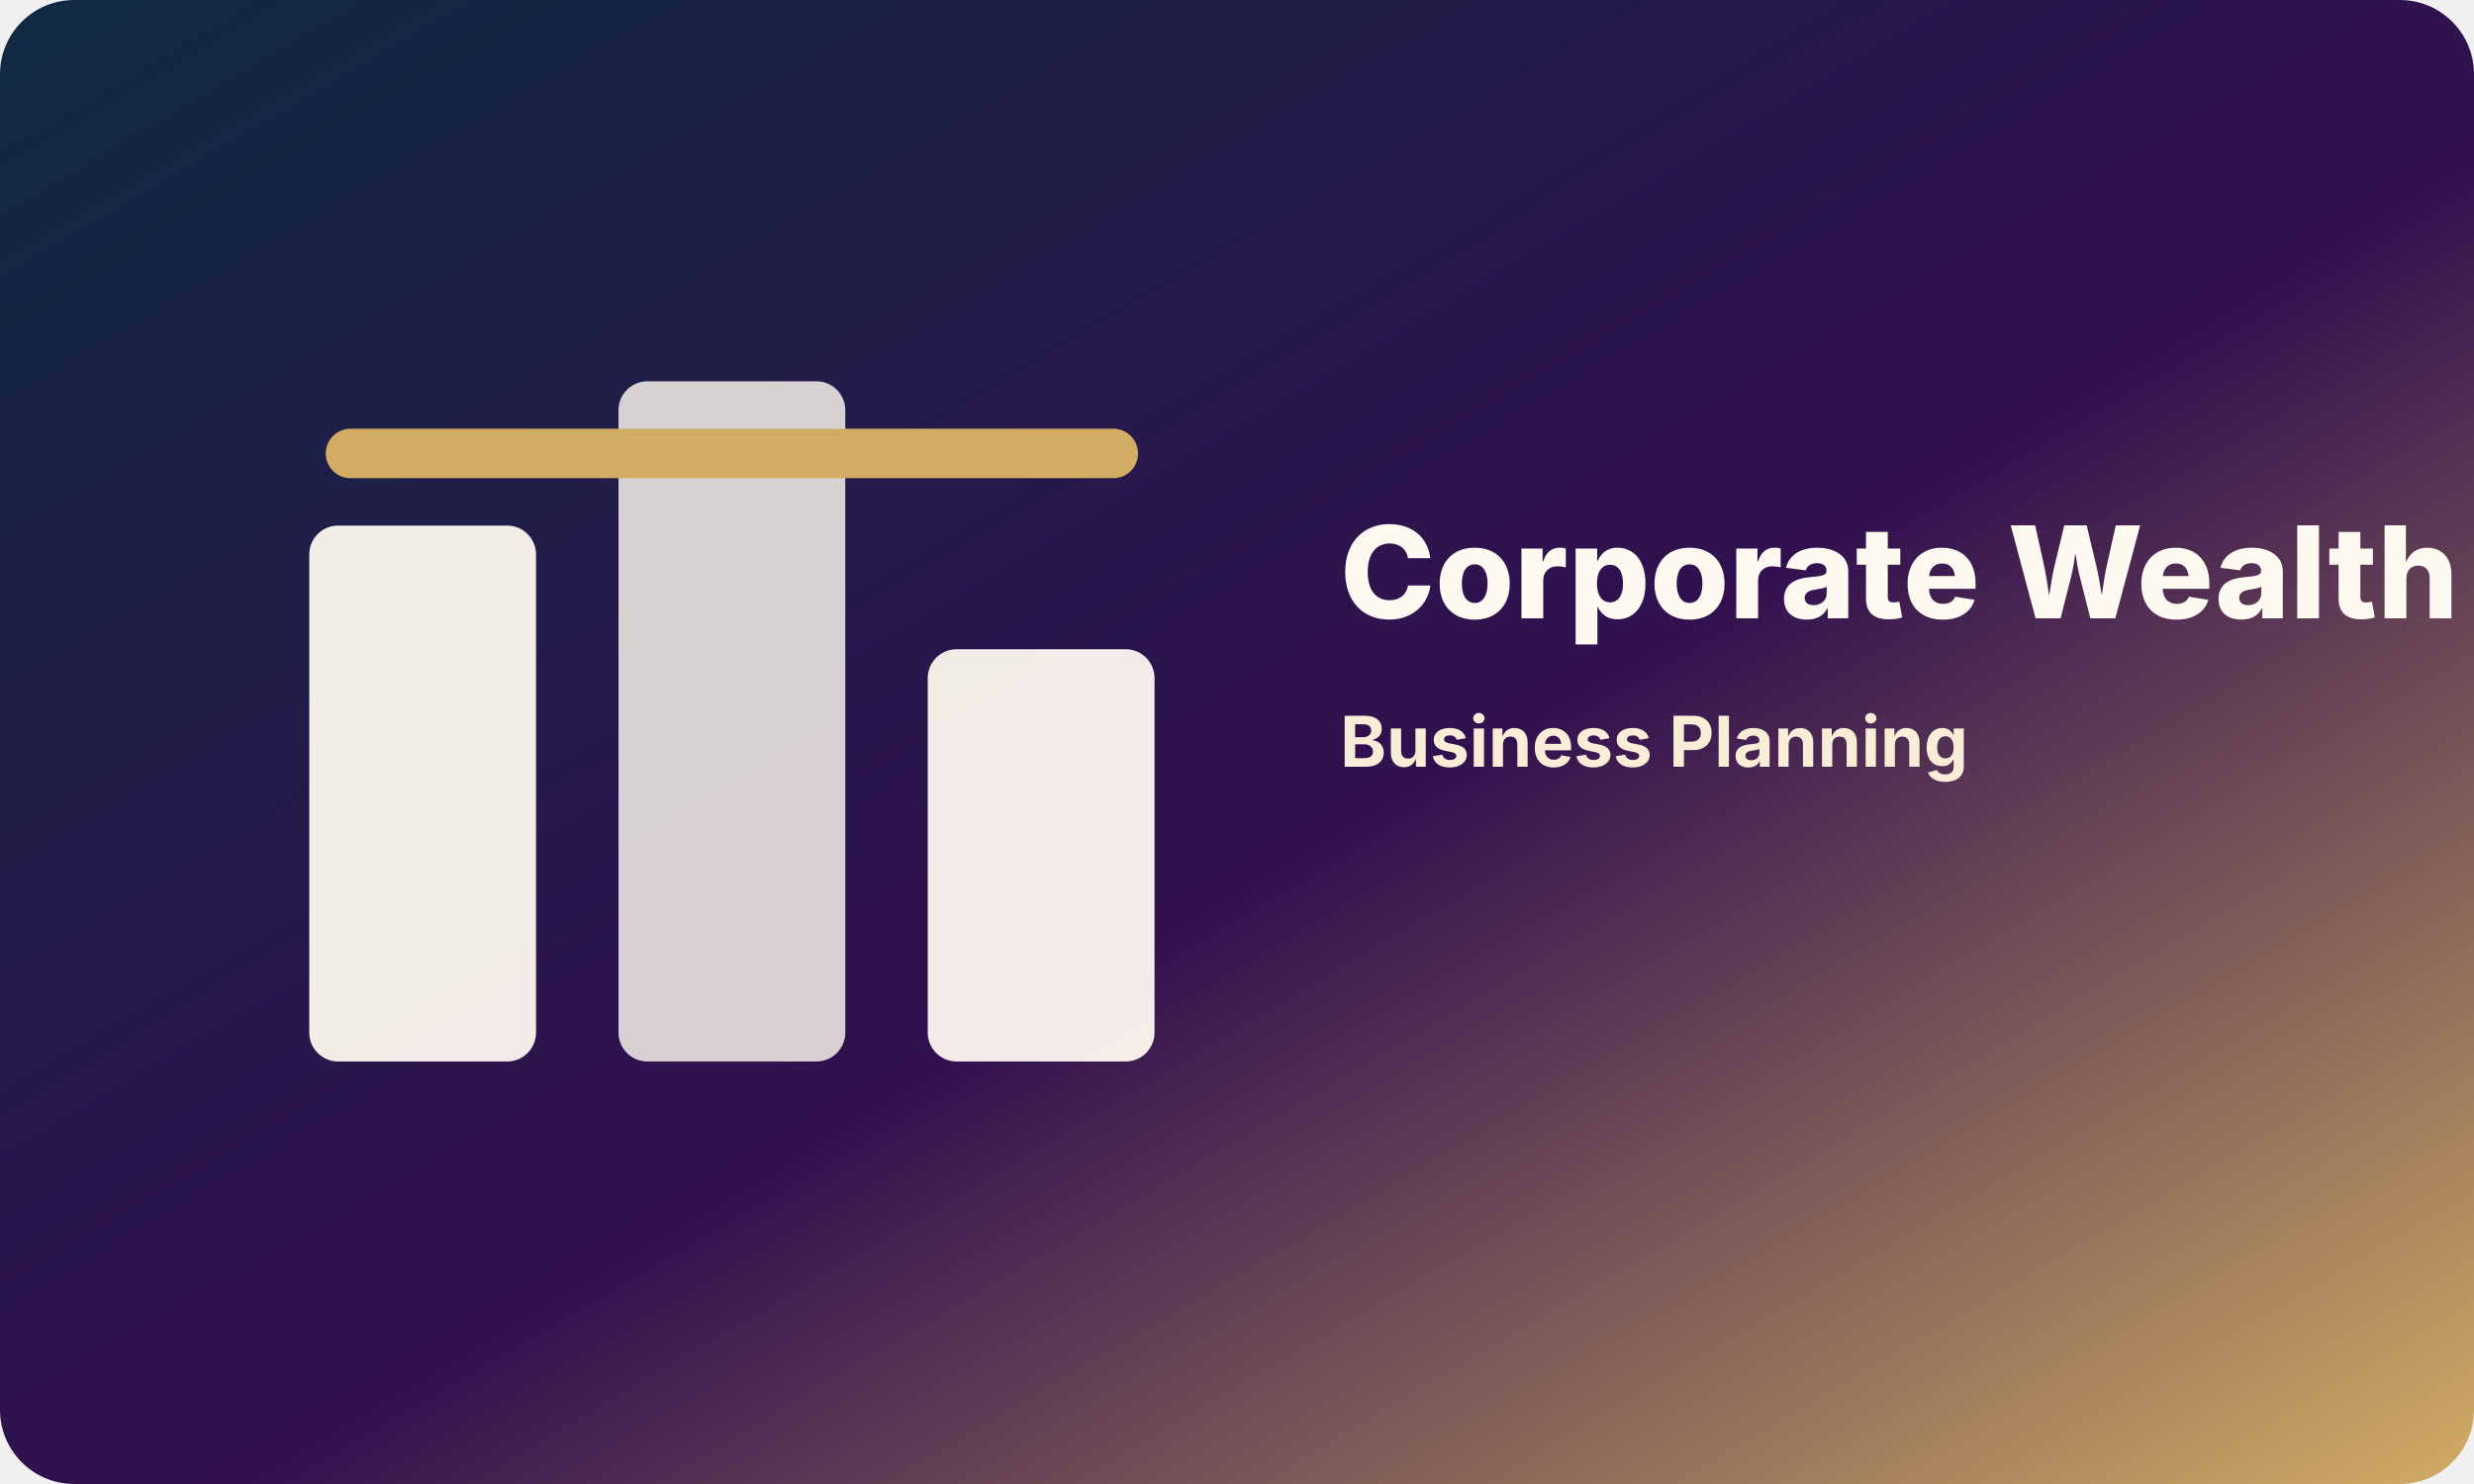
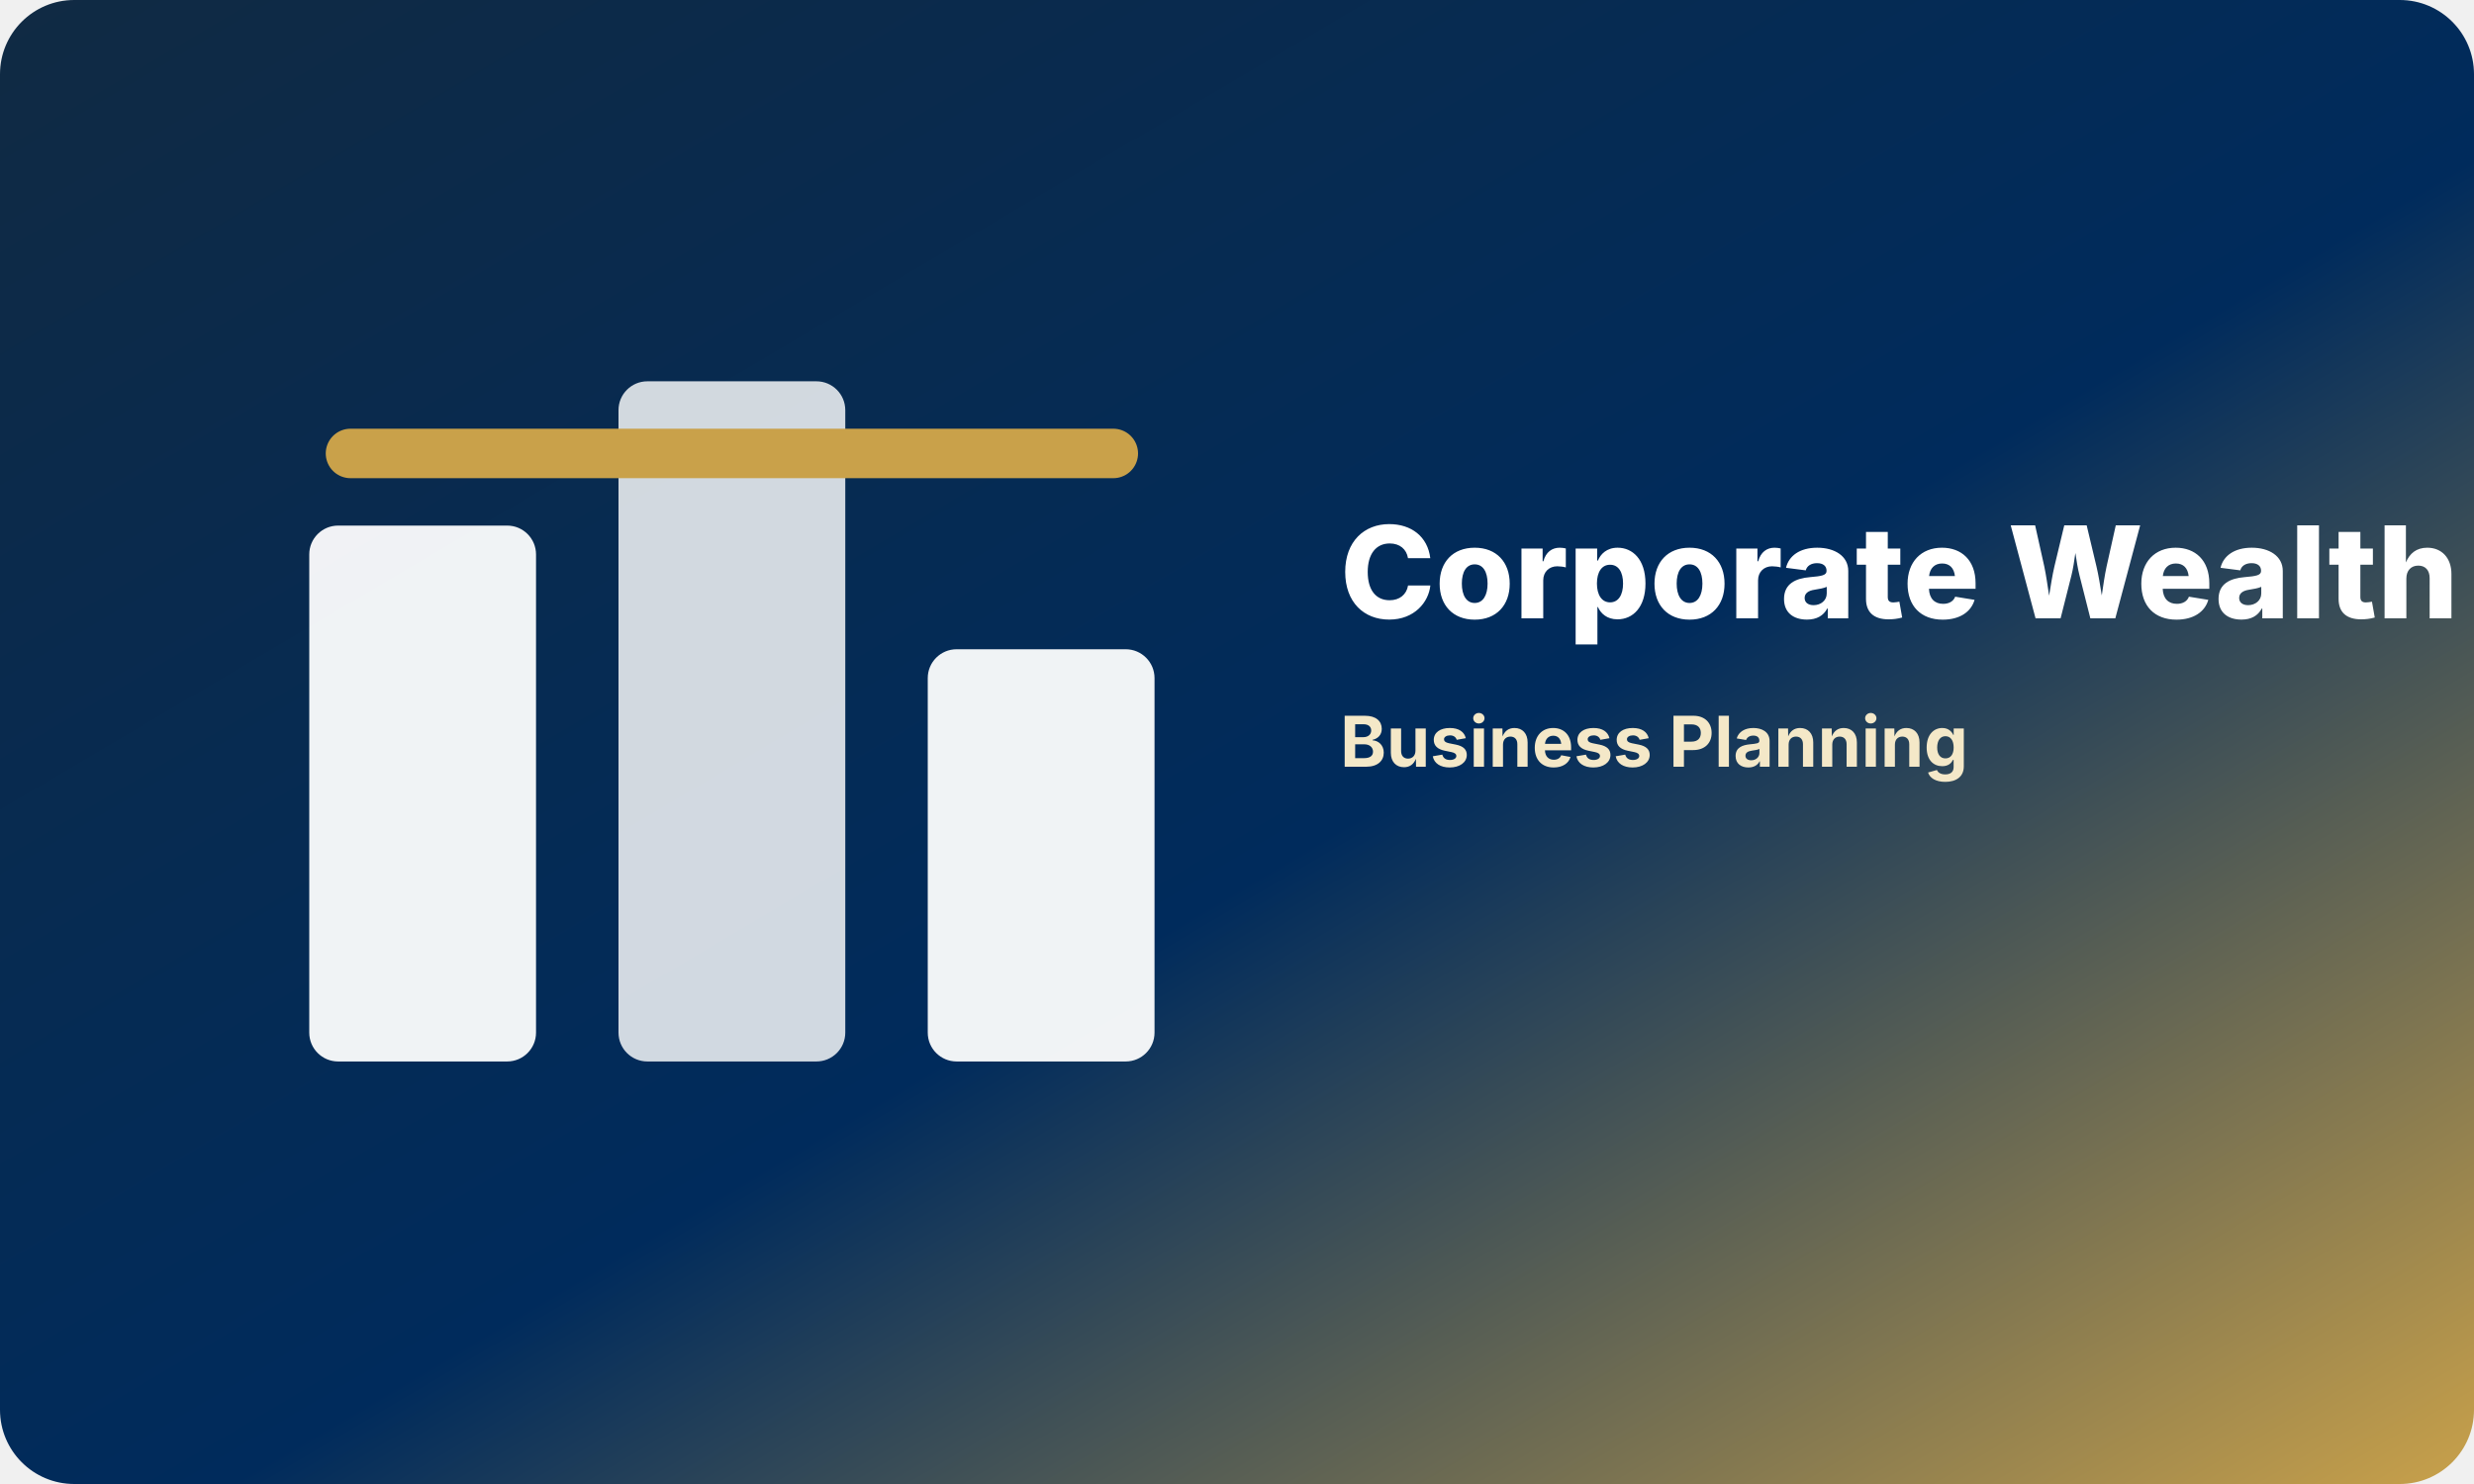
<svg xmlns="http://www.w3.org/2000/svg" width="1200" height="720" viewBox="0 0 1200 720" role="img" aria-labelledby="title desc">
  <defs>
    <linearGradient id="bg" x1="0" y1="0" x2="1" y2="1">
      <stop stop-color="#102a43" />
-       <stop offset=".55" stop-color="#32104f" />
-       <stop offset="1" stop-color="#d2ac63" />
+       <stop offset=".55" stop-color="#002B5C" />
+       <stop offset="1" stop-color="#C9A14A" />
    </linearGradient>
  </defs>
  <rect width="1200" height="720" rx="36" fill="url(#bg)" />
-   <rect x="150" y="255" width="110" height="260" rx="14" fill="#fffaf1" opacity=".94" />
-   <rect x="300" y="185" width="110" height="330" rx="14" fill="#fffaf1" opacity=".82" />
-   <rect x="450" y="315" width="110" height="200" rx="14" fill="#fffaf1" opacity=".94" />
-   <path d="M170 220h370" stroke="#d2ac63" stroke-width="24" stroke-linecap="round" />
-   <text x="650" y="300" fill="#fffaf1" font-family="Inter, Arial, sans-serif" font-size="62" font-weight="800">Corporate Wealth</text>
-   <text x="650" y="372" fill="#f8edd6" font-family="Inter, Arial, sans-serif" font-size="34" font-weight="700">Business Planning</text>
+   <rect x="150" y="255" width="110" height="260" rx="14" fill="#FFFFFF" opacity=".94" />
+   <rect x="300" y="185" width="110" height="330" rx="14" fill="#FFFFFF" opacity=".82" />
+   <rect x="450" y="315" width="110" height="200" rx="14" fill="#FFFFFF" opacity=".94" />
+   <path d="M170 220h370" stroke="#C9A14A" stroke-width="24" stroke-linecap="round" />
+   <text x="650" y="300" fill="#FFFFFF" font-family="Inter, Arial, sans-serif" font-size="62" font-weight="800">Corporate Wealth</text>
+   <text x="650" y="372" fill="#F4E8C8" font-family="Inter, Arial, sans-serif" font-size="34" font-weight="700">Business Planning</text>
</svg>
